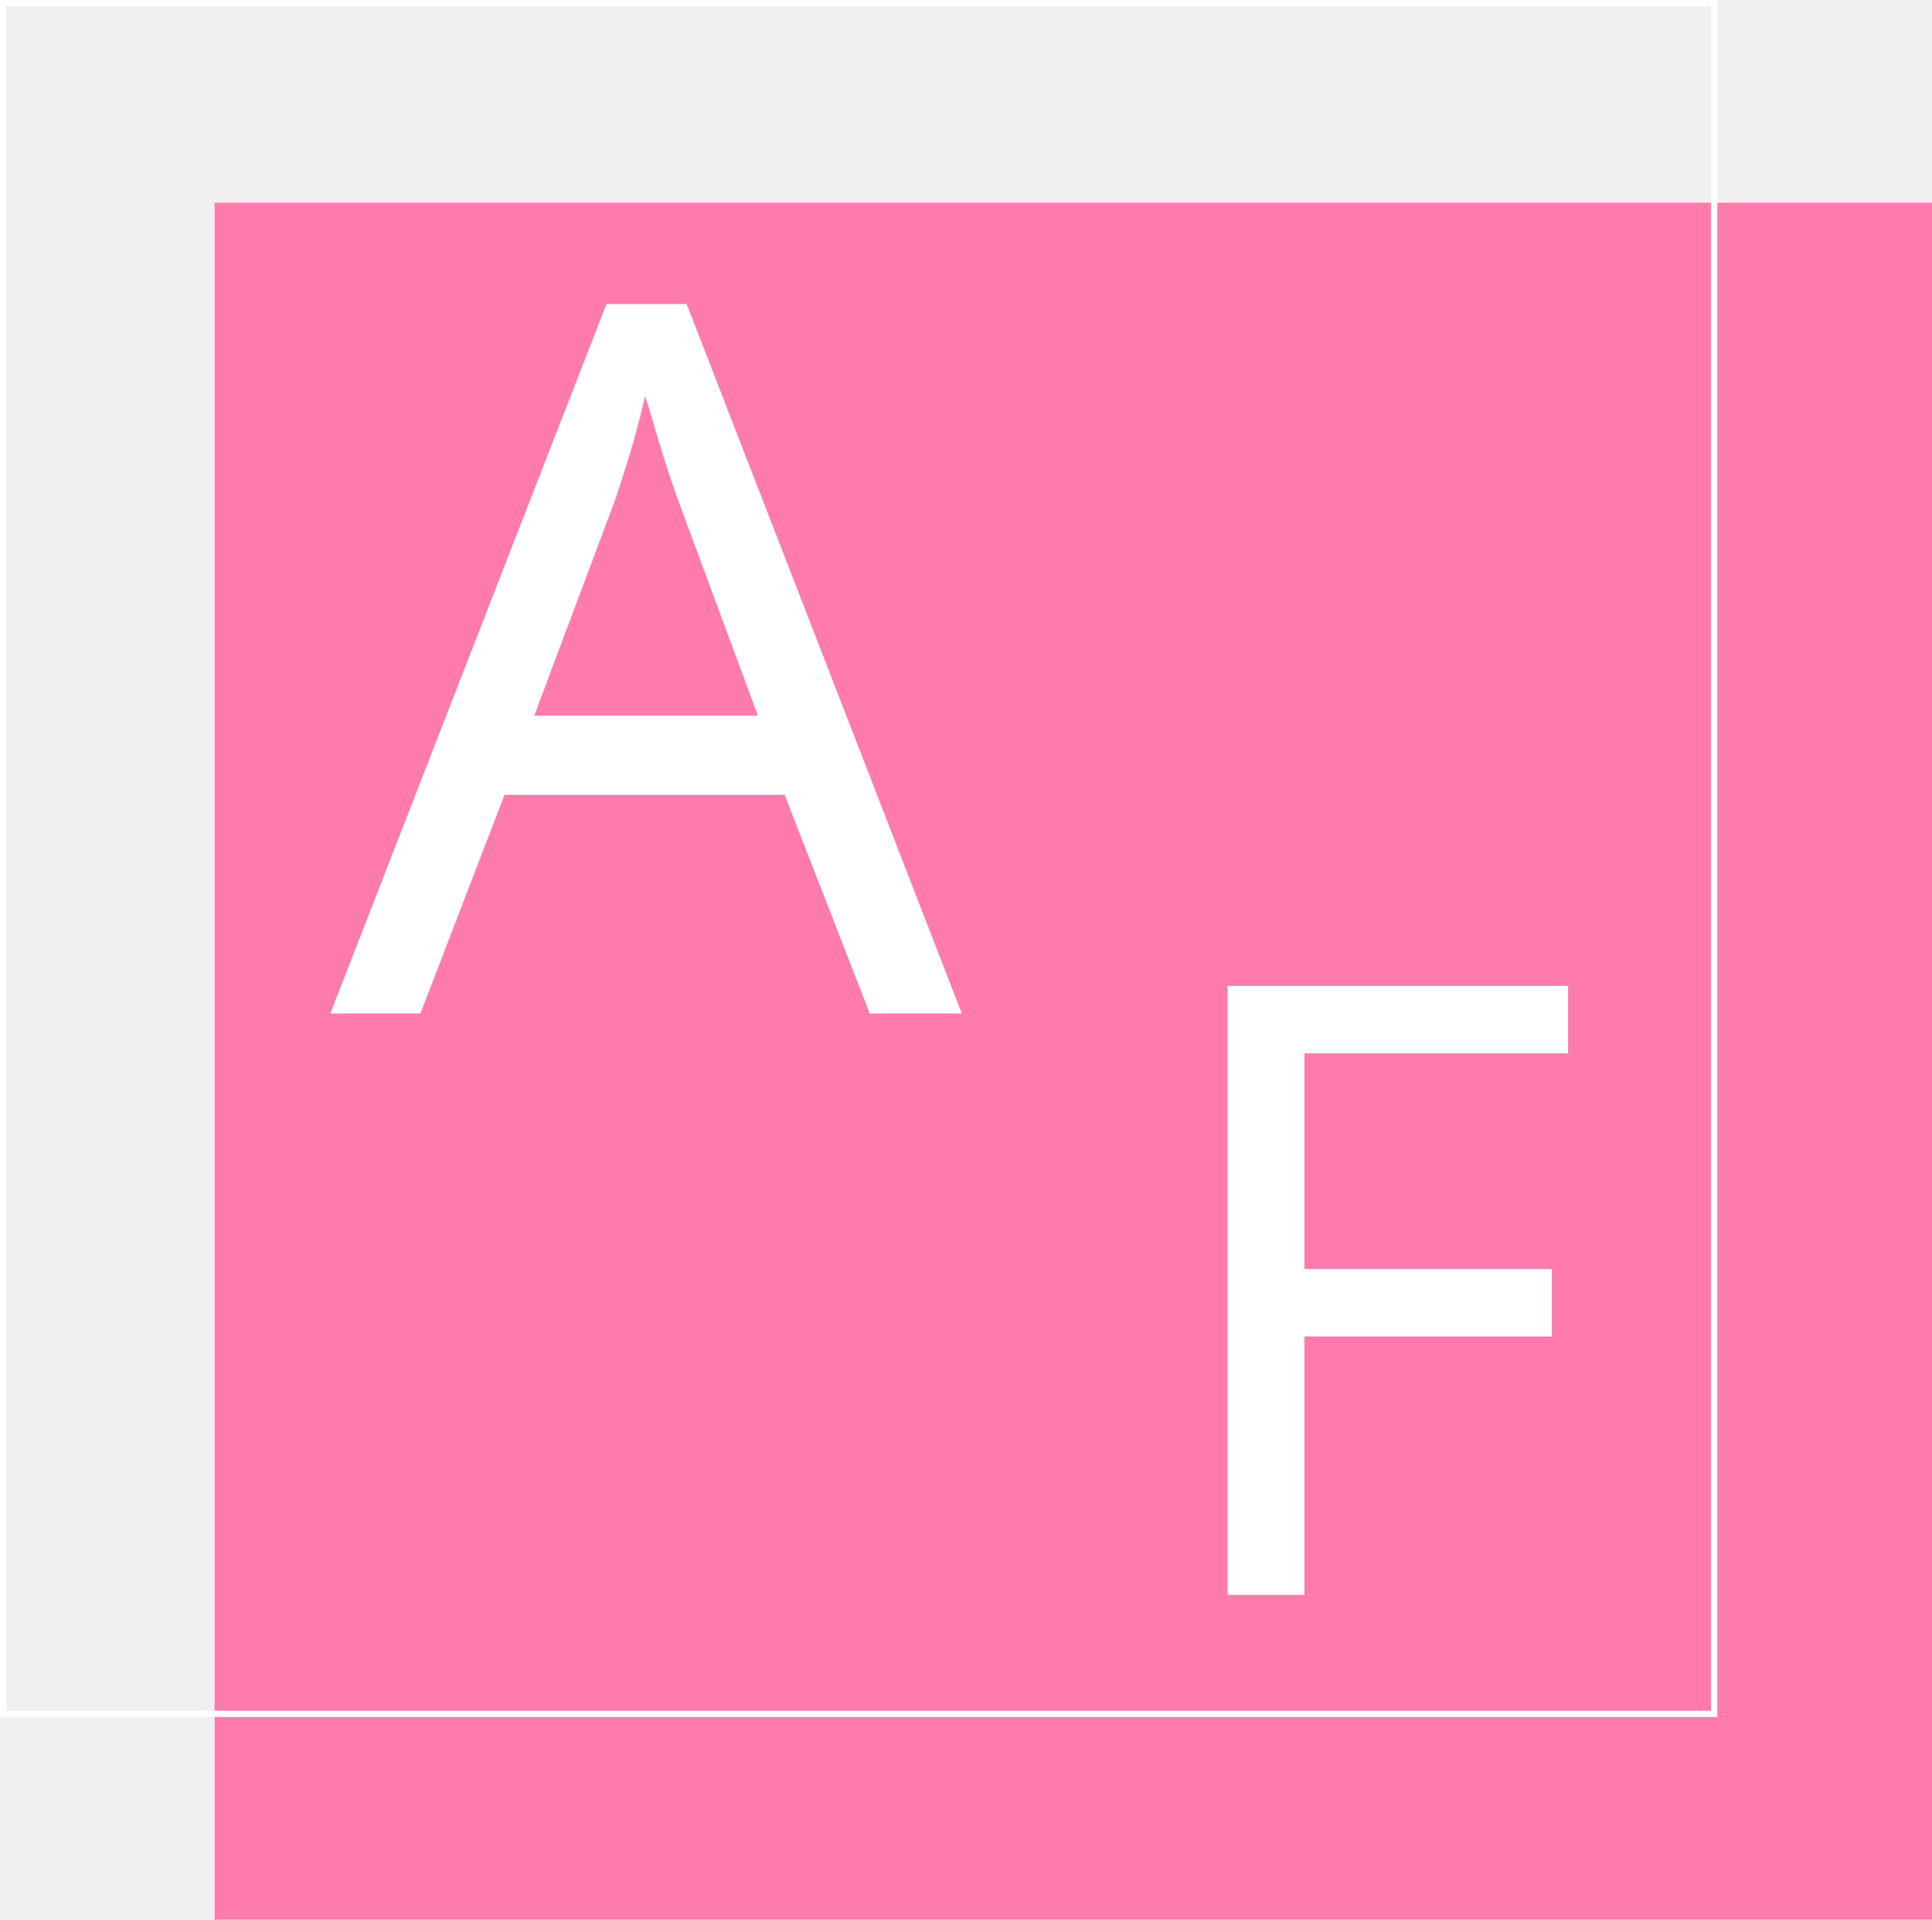
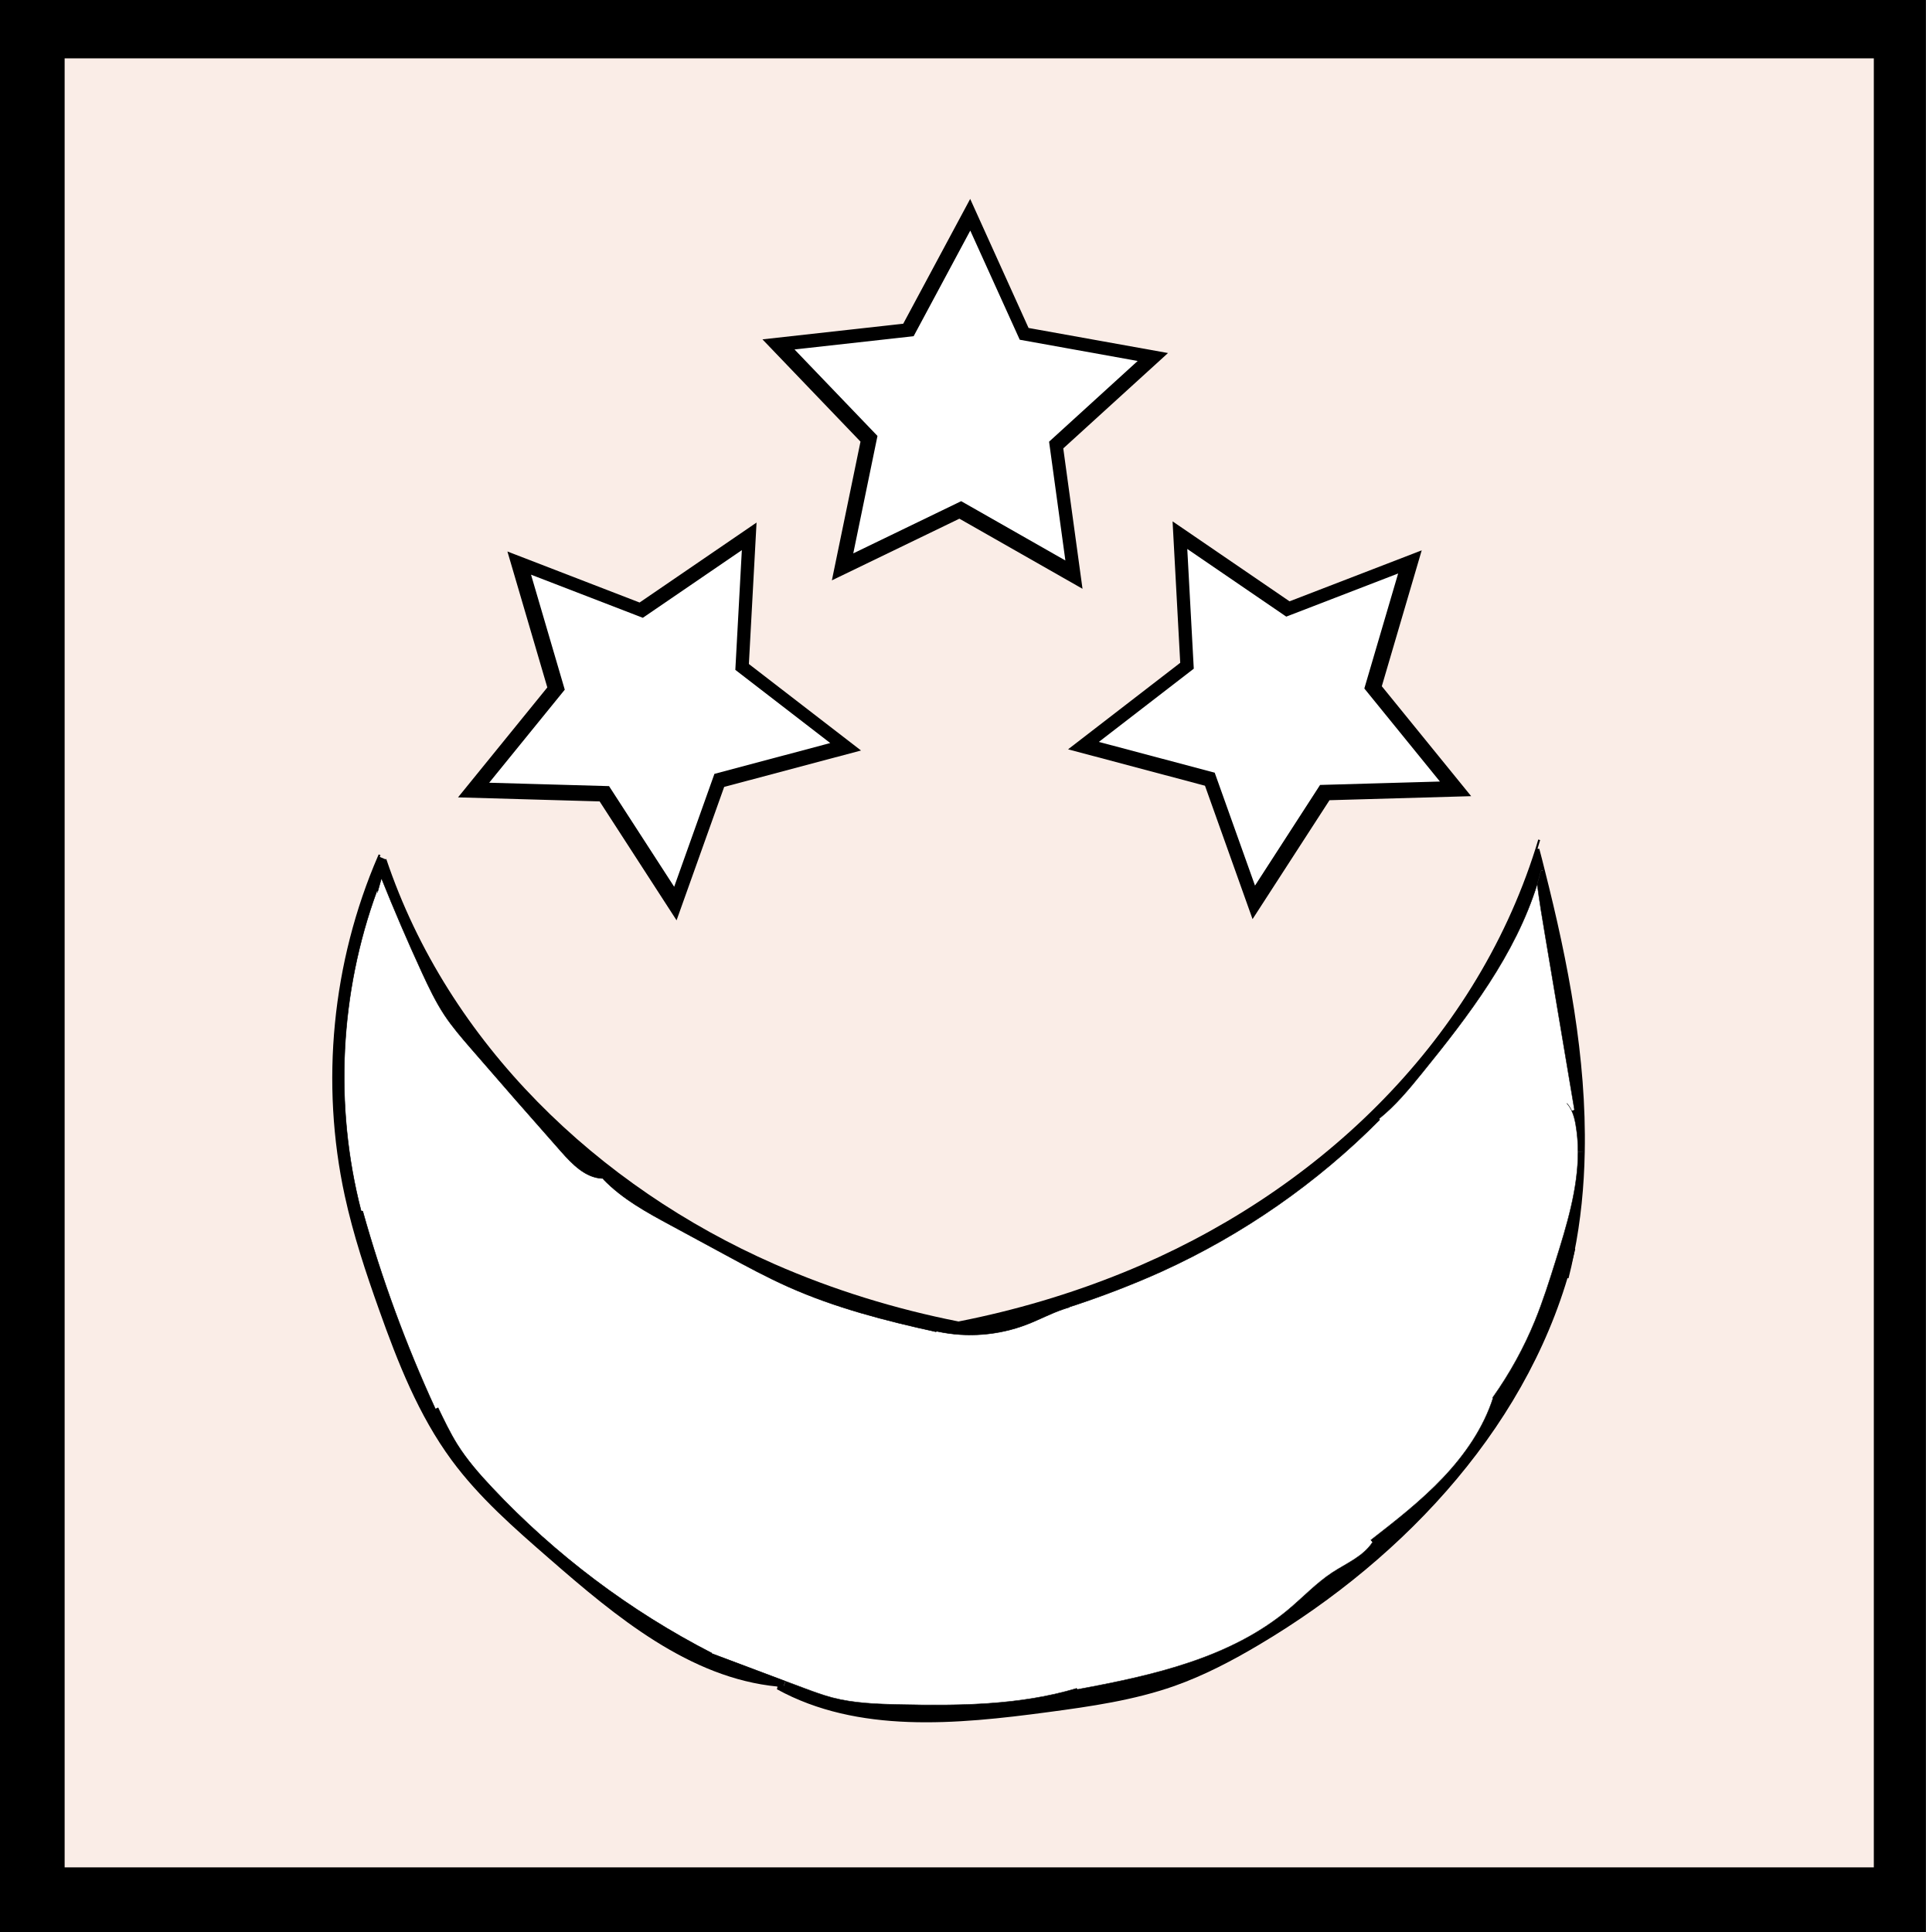
- <svg xmlns="http://www.w3.org/2000/svg" id="Layer_1" data-name="Layer 1" viewBox="0 0 934 928.23">
+ <svg xmlns="http://www.w3.org/2000/svg" id="Layer_1" data-name="Layer 1" viewBox="0 0 981.85 985.04">
  <defs>
    <style>
-       .cls-1, .cls-2, .cls-3 {
+       .cls-1 {
        fill: #fff;
      }

-       .cls-4 {
-         fill: #ff7bac;
+       .cls-2 {
+         fill: #faede7;
      }

-       .cls-2 {
-         font-size: 478.47px;
+       .cls-3, .cls-4 {
+         fill: none;
+         stroke: #000;
+         stroke-miterlimit: 10;
      }

-       .cls-2, .cls-3 {
-         font-family: PlayfairDisplay-Regular, 'Playfair Display';
-       }
- 
-       .cls-3 {
-         font-size: 412.43px;
-         letter-spacing: -.02em;
+       .cls-4 {
+         stroke-width: .25px;
      }
    </style>
  </defs>
-   <rect class="cls-4" x="103.78" y="98.01" width="830.22" height="830.22" />
-   <text class="cls-2" transform="translate(159.71 490.06)">
-     <tspan x="0" y="0">A</tspan>
-   </text>
-   <text class="cls-3" transform="translate(553.48 771.2)">
-     <tspan x="0" y="0">F</tspan>
-   </text>
-   <path class="cls-1" d="M827.22,3V827.22H3V3H827.22m3-3H0V830.22H830.22V0h0Z" />
+   <g>
+     <path d="M981.35,.5V984.54H.5V.5H981.35Zm-25.56,952.09V29.25H32.45V952.59H955.79Z" />
+     <path class="cls-2" d="M801.92,639.39c3.48-17.16,5.18-34.51,5.5-51.92,.96-48.02-8.43-96.71-20.38-143.77-.89-3.64-1.82-7.25-2.78-10.86l-.89-.26c-31.85,101.02-113.68,177.35-210.48,216.68-27.19,11.05-55.43,19.36-84.22,25.02-32.3-6.39-64.03-16.13-94.19-29.39-89.87-39.49-166.39-112.53-198.02-206.78l-3.32-1.41c-23.35,54.03-29.36,115.4-16.87,172.91,4.31,19.78,10.7,39.07,17.51,58.15,9.52,26.77,20.06,53.61,36.93,76.49,13.99,18.98,31.95,34.63,49.75,50.13,33.96,29.62,71.31,60.67,115.94,65.02l-.13,1.41c41.15,22.65,91.34,17.89,137.89,11.66,21.79-2.91,43.67-6.04,64.41-13.32,15.24-5.4,29.62-12.97,43.52-21.25,74.99-44.6,139.17-113.87,159.84-198.5ZM955.79,29.25V952.59H32.45V29.25H955.79Zm-206.81,376.2l-45.08-55.46,20.13-68.56-66.68,25.72-59.01-40.35,3.87,71.37-56.58,43.64,69.07,18.37,23.99,67.32,38.82-60,71.47-2.04Zm-207.45-177.03l52.84-48.12-70.35-12.65-29.46-65.11-33.77,62.97-71.02,7.89,49.46,51.6-14.44,70,64.35-31.12,62.11,35.37-9.71-70.83Zm-172.72,172.37l69.04-18.37-56.58-43.64,3.87-71.37-59.01,40.35-66.68-25.75,20.13,68.6-45.05,55.46,71.44,2.04,38.82,60,24.03-67.32Z" />
+     <path d="M787.03,443.7c11.95,47.06,21.34,95.75,20.38,143.77l-2.94-.06c0-4.63-.35-9.27-1.15-13.87-.42-2.49-1.02-5.02-2.08-7.25l1.41-.54c-4.98-29.59-9.94-59.17-14.92-88.76-1.47-8.72-2.94-17.48-4.06-26.23,.67-2.24,1.34-4.44,1.92-6.71l1.44-.35Z" />
+     <path d="M804.47,587.41l2.94,.06c-.32,17.41-2.01,34.76-5.5,51.92-20.67,84.63-84.86,153.9-159.84,198.5-13.9,8.27-28.28,15.85-43.52,21.25-20.74,7.28-42.62,10.42-64.41,13.32-46.55,6.23-96.74,10.99-137.89-11.66l.13-1.41c1.02,.13,2.08,.22,3.13,.29l.93-2.49c3,1.12,5.97,2.24,8.98,3.35,4.86,1.82,9.74,3.64,14.76,4.98,11.09,2.91,22.65,3.29,34.12,3.55,30.48,.67,61.47,.45,90.64-8.27l.7,.48c38.08-7.03,77.7-15.88,107.35-40.77,7.41-6.23,14.12-13.39,22.2-18.72,7.19-4.7,15.72-8.18,20.45-15.34l-.86-1.18c12.81-9.97,25.69-20,36.84-31.76,11.18-11.79,20.7-25.5,25.62-40.96l-.16-.13c8.59-12.11,15.81-25.21,21.44-38.95,4.09-10.03,7.35-20.35,10.58-30.67,5.66-18.02,11.37-36.74,11.37-55.4Z" />
+     <path class="cls-1" d="M801.25,566.29c1.05,2.24,1.66,4.76,2.08,7.25,.8,4.6,1.15,9.23,1.15,13.87,0,18.66-5.72,37.38-11.37,55.4-3.23,10.32-6.49,20.64-10.58,30.67-5.62,13.74-12.84,26.84-21.44,38.95l.16,.13c-4.92,15.46-14.44,29.17-25.62,40.96-11.15,11.76-24.03,21.79-36.84,31.76l.86,1.18c-4.73,7.16-13.26,10.64-20.45,15.34-8.08,5.34-14.79,12.49-22.2,18.72-29.65,24.89-69.27,33.74-107.35,40.77l-.7-.48c-29.17,8.72-60.16,8.95-90.64,8.27-11.47-.26-23.04-.64-34.12-3.55-5.02-1.34-9.9-3.16-14.76-4.98-3-1.12-5.97-2.24-8.98-3.35-12.4-4.66-24.82-9.33-37.22-13.99l-.22-.29c-41.82-21.47-79.94-50.16-112.14-84.44-6.49-6.9-12.78-14.09-17.8-22.11-3.71-5.97-6.71-12.33-9.78-18.66l-1.34,.61c-14.98-32.56-27.38-66.33-37.03-100.86l-.86-.29c-13.77-53.45-10.86-111.09,8.12-162.91l.45,.13c.64-2.2,1.25-4.41,1.85-6.61,6.49,16.17,13.35,32.17,20.64,47.99,3.45,7.48,7,14.95,11.53,21.82,3.96,5.97,8.66,11.41,13.35,16.84,15.27,17.67,30.64,35.24,46.13,52.75,5.69,6.42,12.36,13.32,20.93,13.67l.61,.48c9.71,10.06,22.2,16.87,34.54,23.51,9.36,5.08,18.75,10.16,28.15,15.24,10.32,5.59,20.67,11.18,31.41,15.97,24.06,10.77,49.75,17.35,75.46,23l.77-.19c15.11,3.26,31.12,1.98,45.53-3.58,6.26-2.4,12.2-5.62,18.56-7.76l-.03-.13c9.43-2.97,18.72-6.26,27.92-9.81,7.57-2.94,15.08-6.04,22.46-9.39,41.28-18.79,79.11-45.11,111.02-77.32l-.42-.48c8.34-6.68,15.24-15.02,21.98-23.35,23.8-29.36,47.48-60.32,58.66-96.26,1.12,8.75,2.59,17.51,4.06,26.23,4.98,29.59,9.94,59.17,14.92,88.76l-1.41,.54Z" />
+     <path d="M488.65,674.28c28.79-5.66,57.03-13.96,84.22-25.02,96.81-39.33,178.63-115.66,210.48-216.68l.89,.26c.96,3.61,1.89,7.22,2.78,10.86l-1.44,.35c-.58,2.27-1.25,4.47-1.92,6.71-11.18,35.94-34.86,66.9-58.66,96.26-6.74,8.34-13.64,16.68-21.98,23.35l.42,.48c-31.92,32.2-69.75,58.53-111.02,77.32-7.38,3.35-14.89,6.45-22.46,9.39-9.2,3.55-18.5,6.84-27.92,9.81l.03,.13c-6.36,2.14-12.3,5.37-18.56,7.76-14.41,5.56-30.42,6.84-45.53,3.58l-.77,.19c-25.72-5.66-51.41-12.24-75.46-23-10.73-4.79-21.09-10.38-31.41-15.97-9.39-5.08-18.79-10.16-28.15-15.24-12.33-6.65-24.82-13.45-34.54-23.51l-.61-.48c-8.56-.35-15.24-7.25-20.93-13.67-15.5-17.51-30.86-35.08-46.13-52.75-4.7-5.43-9.39-10.86-13.35-16.84-4.54-6.87-8.08-14.35-11.53-21.82-7.28-15.81-14.15-31.82-20.64-47.99-.61,2.2-1.21,4.41-1.85,6.61l-.45-.13c-18.98,51.82-21.89,109.46-8.12,162.91l.86,.29c9.65,34.54,22.05,68.31,37.03,100.86l1.34-.61c3.07,6.33,6.07,12.68,9.78,18.66,5.02,8.02,11.31,15.21,17.8,22.11,32.2,34.28,70.32,62.97,112.14,84.44l.22,.29c12.4,4.66,24.82,9.33,37.22,13.99l-.93,2.49c-1.05-.06-2.11-.16-3.13-.29-44.63-4.35-81.98-35.4-115.94-65.02-17.8-15.5-35.75-31.15-49.75-50.13-16.87-22.88-27.41-49.71-36.93-76.49-6.81-19.07-13.2-38.37-17.51-58.15-12.49-57.51-6.49-118.88,16.87-172.91l3.32,1.41c31.63,94.25,108.15,167.29,198.02,206.78,30.16,13.26,61.89,23,94.19,29.39Z" />
+     <path d="M703.9,349.99l45.08,55.46-71.47,2.04-38.82,60-23.99-67.32-69.07-18.37,56.58-43.64-3.87-71.37,59.01,40.35,66.68-25.72-20.13,68.56Zm31.21,48.95l-39.01-48.02,17.44-59.36-57.73,22.27-51.09-34.92,3.35,61.79-48.98,37.8,59.78,15.88,20.8,58.28,33.58-51.95,61.85-1.76Z" />
+     <polygon class="cls-1" points="696.1 350.92 735.11 398.94 673.26 400.7 639.68 452.65 618.88 394.37 559.1 378.49 608.08 340.7 604.73 278.91 655.81 313.83 713.55 291.56 696.1 350.92" />
+     <path d="M494.69,116.44l-29.23,54.51-61.47,6.84,42.81,44.63-12.49,60.61,55.69-26.93,53.77,30.61-8.4-61.31,45.72-41.66-60.86-10.96-25.53-56.33Zm99.68,63.87l-52.84,48.12,9.71,70.83-62.11-35.37-64.35,31.12,14.44-70-49.46-51.6,71.02-7.89,33.77-62.97,29.46,65.11,70.35,12.65Z" />
+     <polygon class="cls-1" points="581.08 183.73 535.36 225.39 543.77 286.7 490 256.09 434.31 283.03 446.8 222.42 403.99 177.79 465.46 170.95 494.69 116.44 520.22 172.77 581.08 183.73" />
+     <path d="M424.37,379.07l-48.98-37.76,3.35-61.79-51.09,34.92-57.7-22.27,17.41,59.36-39.01,48.02,61.85,1.76,33.61,51.95,20.77-58.28,59.78-15.91Zm13.48,3.35l-69.04,18.37-24.03,67.32-38.82-60-71.44-2.04,45.05-55.46-20.13-68.6,66.68,25.75,59.01-40.35-3.87,71.37,56.58,43.64Z" />
+     <polygon class="cls-1" points="375.39 341.3 424.37 379.07 364.6 394.98 343.83 453.25 310.22 401.3 248.36 399.55 287.37 351.53 269.96 292.17 327.66 314.43 378.75 279.51 375.39 341.3" />
+   </g>
+   <g>
+     <path class="cls-3" d="M196.45,438.11c31.63,94.25,108.15,167.29,198.02,206.78,30.16,13.26,61.89,23,94.19,29.39,1.25,.26,2.46,.51,3.71,.73" />
+     <path class="cls-3" d="M784.7,428.17c-.45,1.47-.89,2.94-1.34,4.41-31.85,101.02-113.68,177.35-210.48,216.68-27.19,11.05-55.43,19.36-84.22,25.02l-2.97,.58" />
+     <path class="cls-3" d="M193.51,435.81c-.13,.29-.26,.61-.38,.89-23.35,54.03-29.36,115.4-16.87,172.91,4.31,19.78,10.7,39.07,17.51,58.15,9.52,26.77,20.06,53.61,36.93,76.49,13.99,18.98,31.95,34.63,49.75,50.13,33.96,29.62,71.31,60.67,115.94,65.02,1.02,.13,2.08,.22,3.13,.29" />
+     <path class="cls-3" d="M396.26,860.8c41.15,22.65,91.34,17.89,137.89,11.66,21.79-2.91,43.67-6.04,64.41-13.32,15.24-5.4,29.62-12.97,43.52-21.25,74.99-44.6,139.17-113.87,159.84-198.5l.67-2.78" />
+     <path class="cls-3" d="M784.25,432.84c.96,3.61,1.89,7.22,2.78,10.86,11.95,47.06,21.34,95.75,20.38,143.77-.32,17.41-2.01,34.76-5.5,51.92-.8,4.09-1.73,8.18-2.75,12.24" />
+     <path class="cls-4" d="M192.16,454.25c-18.98,51.82-21.89,109.46-8.12,162.91" />
+     <path class="cls-4" d="M184.91,617.44c9.65,34.54,22.05,68.31,37.03,100.86,1.25,2.75,2.52,5.5,3.83,8.21" />
+     <path class="cls-4" d="M223.28,717.7c3.07,6.33,6.07,12.68,9.78,18.66,5.02,8.02,11.31,15.21,17.8,22.11,32.2,34.28,70.32,62.97,112.14,84.44" />
+     <path class="cls-4" d="M363.22,843.2c12.4,4.66,24.82,9.33,37.22,13.99,3,1.12,5.97,2.24,8.98,3.35,4.86,1.82,9.74,3.64,14.76,4.98,11.09,2.91,22.65,3.29,34.12,3.55,30.48,.67,61.47,.45,90.64-8.27" />
+     <path class="cls-4" d="M549.65,861.28c38.08-7.03,77.7-15.88,107.35-40.77,7.41-6.23,14.12-13.39,22.2-18.72,7.19-4.7,15.72-8.18,20.45-15.34" />
+     <path class="cls-4" d="M698.79,785.27c12.81-9.97,25.69-20,36.84-31.76,11.18-11.79,20.7-25.5,25.62-40.96" />
+     <path class="cls-4" d="M760.8,712.84c.1-.13,.19-.29,.29-.42,8.59-12.11,15.81-25.21,21.44-38.95,4.09-10.03,7.35-20.35,10.58-30.67,5.66-18.02,11.37-36.74,11.37-55.4,0-4.63-.35-9.27-1.15-13.87-.42-2.49-1.02-5.02-2.08-7.25-.64-1.37-1.44-2.65-2.46-3.74" />
+     <path class="cls-4" d="M782.88,444.24c.22,2.17,.51,4.35,.8,6.52,1.12,8.75,2.59,17.51,4.06,26.23,4.98,29.59,9.94,59.17,14.92,88.76" />
+     <path class="cls-4" d="M542.04,667.38c9.43-2.97,18.72-6.26,27.92-9.81,7.57-2.94,15.08-6.04,22.46-9.39,41.28-18.79,79.11-45.11,111.02-77.32" />
+     <path class="cls-4" d="M702.46,570.86l.58-.48c8.34-6.68,15.24-15.02,21.98-23.35,23.8-29.36,47.48-60.32,58.66-96.26,.67-2.24,1.34-4.44,1.92-6.71" />
+     <path class="cls-4" d="M192.42,455.11c.06-.26,.13-.48,.19-.73,.64-2.2,1.25-4.41,1.85-6.61,6.49,16.17,13.35,32.17,20.64,47.99,3.45,7.48,7,14.95,11.53,21.82,3.96,5.97,8.66,11.41,13.35,16.84,15.27,17.67,30.64,35.24,46.13,52.75,5.69,6.42,12.36,13.32,20.93,13.67" />
+     <path class="cls-4" d="M307.66,601.31c9.71,10.06,22.2,16.87,34.54,23.51,9.36,5.08,18.75,10.16,28.15,15.24,10.32,5.59,20.67,11.18,31.41,15.97,24.06,10.77,49.75,17.35,75.46,23" />
+     <path class="cls-4" d="M477.98,678.85c15.11,3.26,31.12,1.98,45.53-3.58,6.26-2.4,12.2-5.62,18.56-7.76,1.05-.38,2.11-.7,3.19-.99" />
+     <rect class="cls-3" x="32.45" y="29.25" width="923.34" height="923.34" />
+     <rect class="cls-3" x=".5" y=".5" width="980.85" height="984.04" />
+     <polygon class="cls-3" points="259.45 282.01 326.13 307.76 385.14 267.41 381.27 338.78 437.85 382.42 368.81 400.79 344.79 468.11 305.97 408.11 234.53 406.07 279.58 350.6 259.45 282.01" />
+     <line class="cls-3" x1="424.4" y1="379.07" x2="424.37" y2="379.07" />
+     <polygon class="cls-3" points="424.37 379.07 364.6 394.98 343.83 453.25 310.22 401.3 248.36 399.55 287.37 351.53 269.96 292.17 327.66 314.43 378.75 279.51 375.39 341.3 424.37 379.07" />
+     <polygon class="cls-3" points="724.03 281.43 657.35 307.15 598.34 266.8 602.2 338.17 545.62 381.82 614.69 400.19 638.69 467.5 677.51 407.5 748.98 405.46 703.9 349.99 724.03 281.43" />
+     <polygon class="cls-3" points="713.55 291.56 655.81 313.83 604.73 278.91 608.08 340.7 559.1 378.49 618.88 394.37 639.68 452.65 673.26 400.7 735.11 398.94 696.1 350.92 713.55 291.56" />
+     <polygon class="cls-3" points="551.24 299.26 541.53 228.43 594.37 180.31 524.02 167.66 494.57 102.55 460.79 165.52 389.77 173.41 439.23 225.01 424.79 295.01 489.13 263.89 551.24 299.26" />
+     <line class="cls-3" x1="494.69" y1="116.41" x2="494.69" y2="116.44" />
+     <polygon class="cls-3" points="543.77 286.7 535.36 225.39 581.08 183.73 520.22 172.77 494.69 116.44 465.46 170.95 403.99 177.79 446.8 222.42 434.31 283.03 490 256.09 543.77 286.7" />
+   </g>
</svg>
